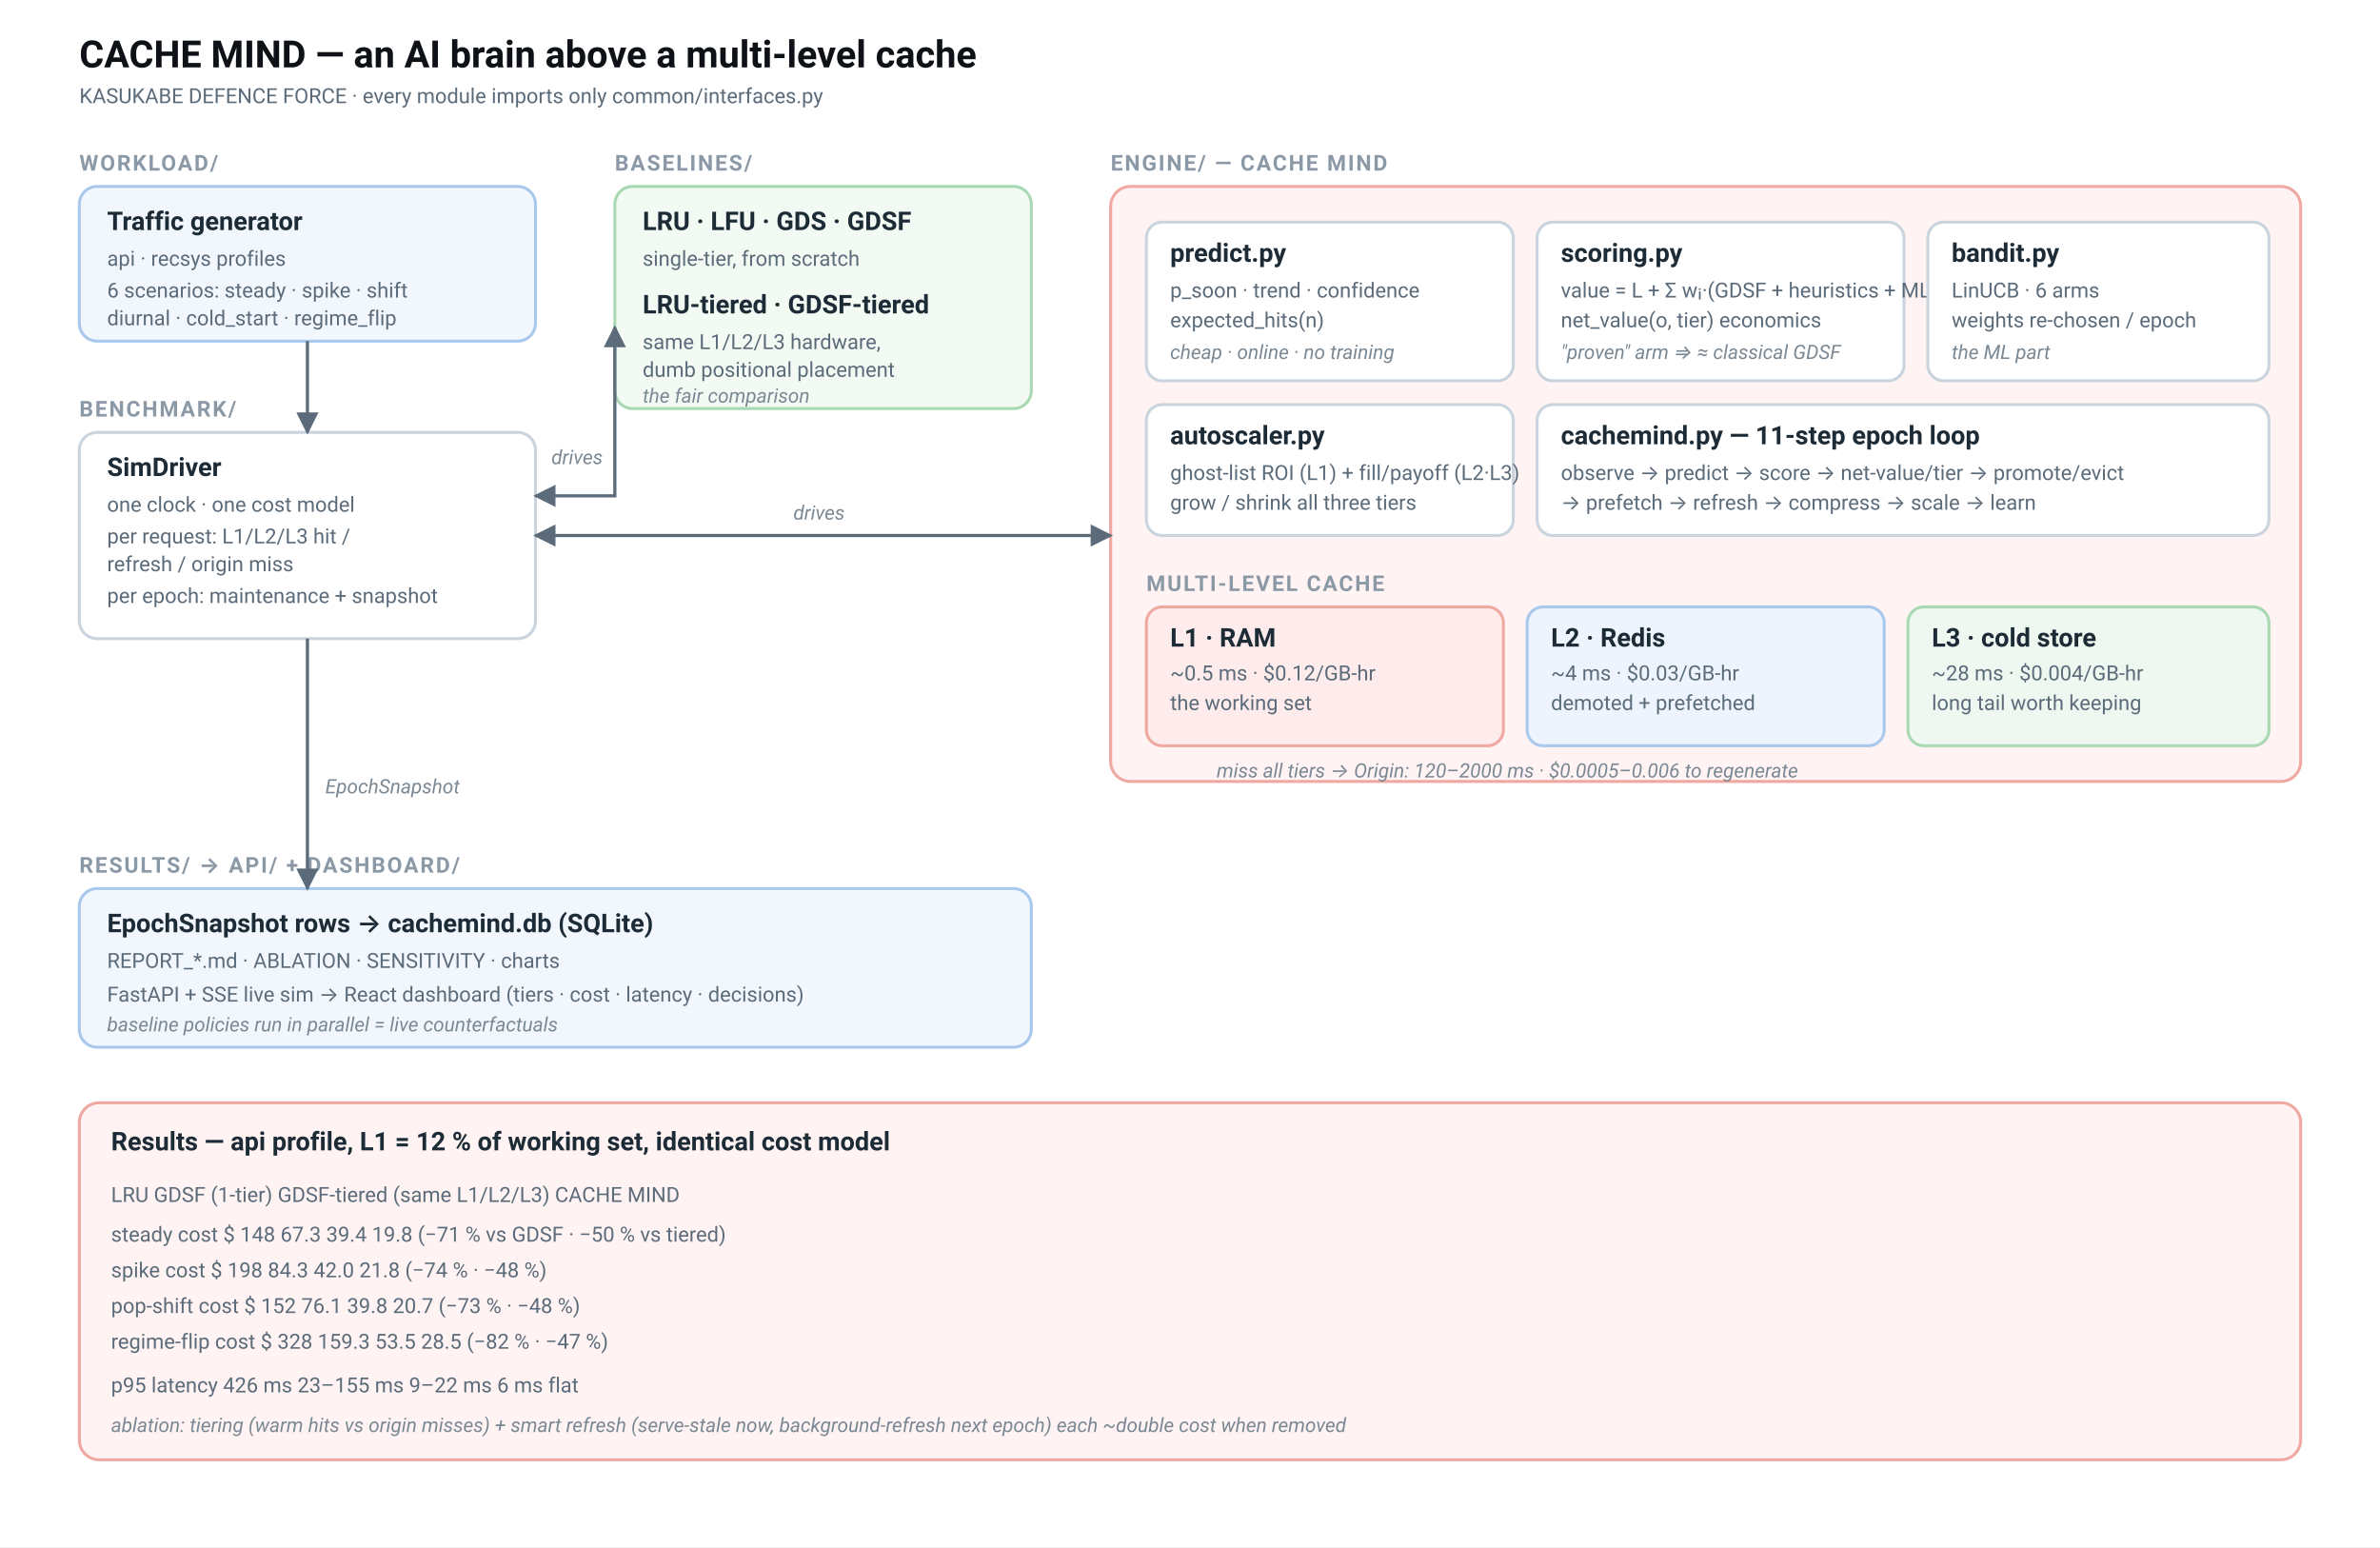
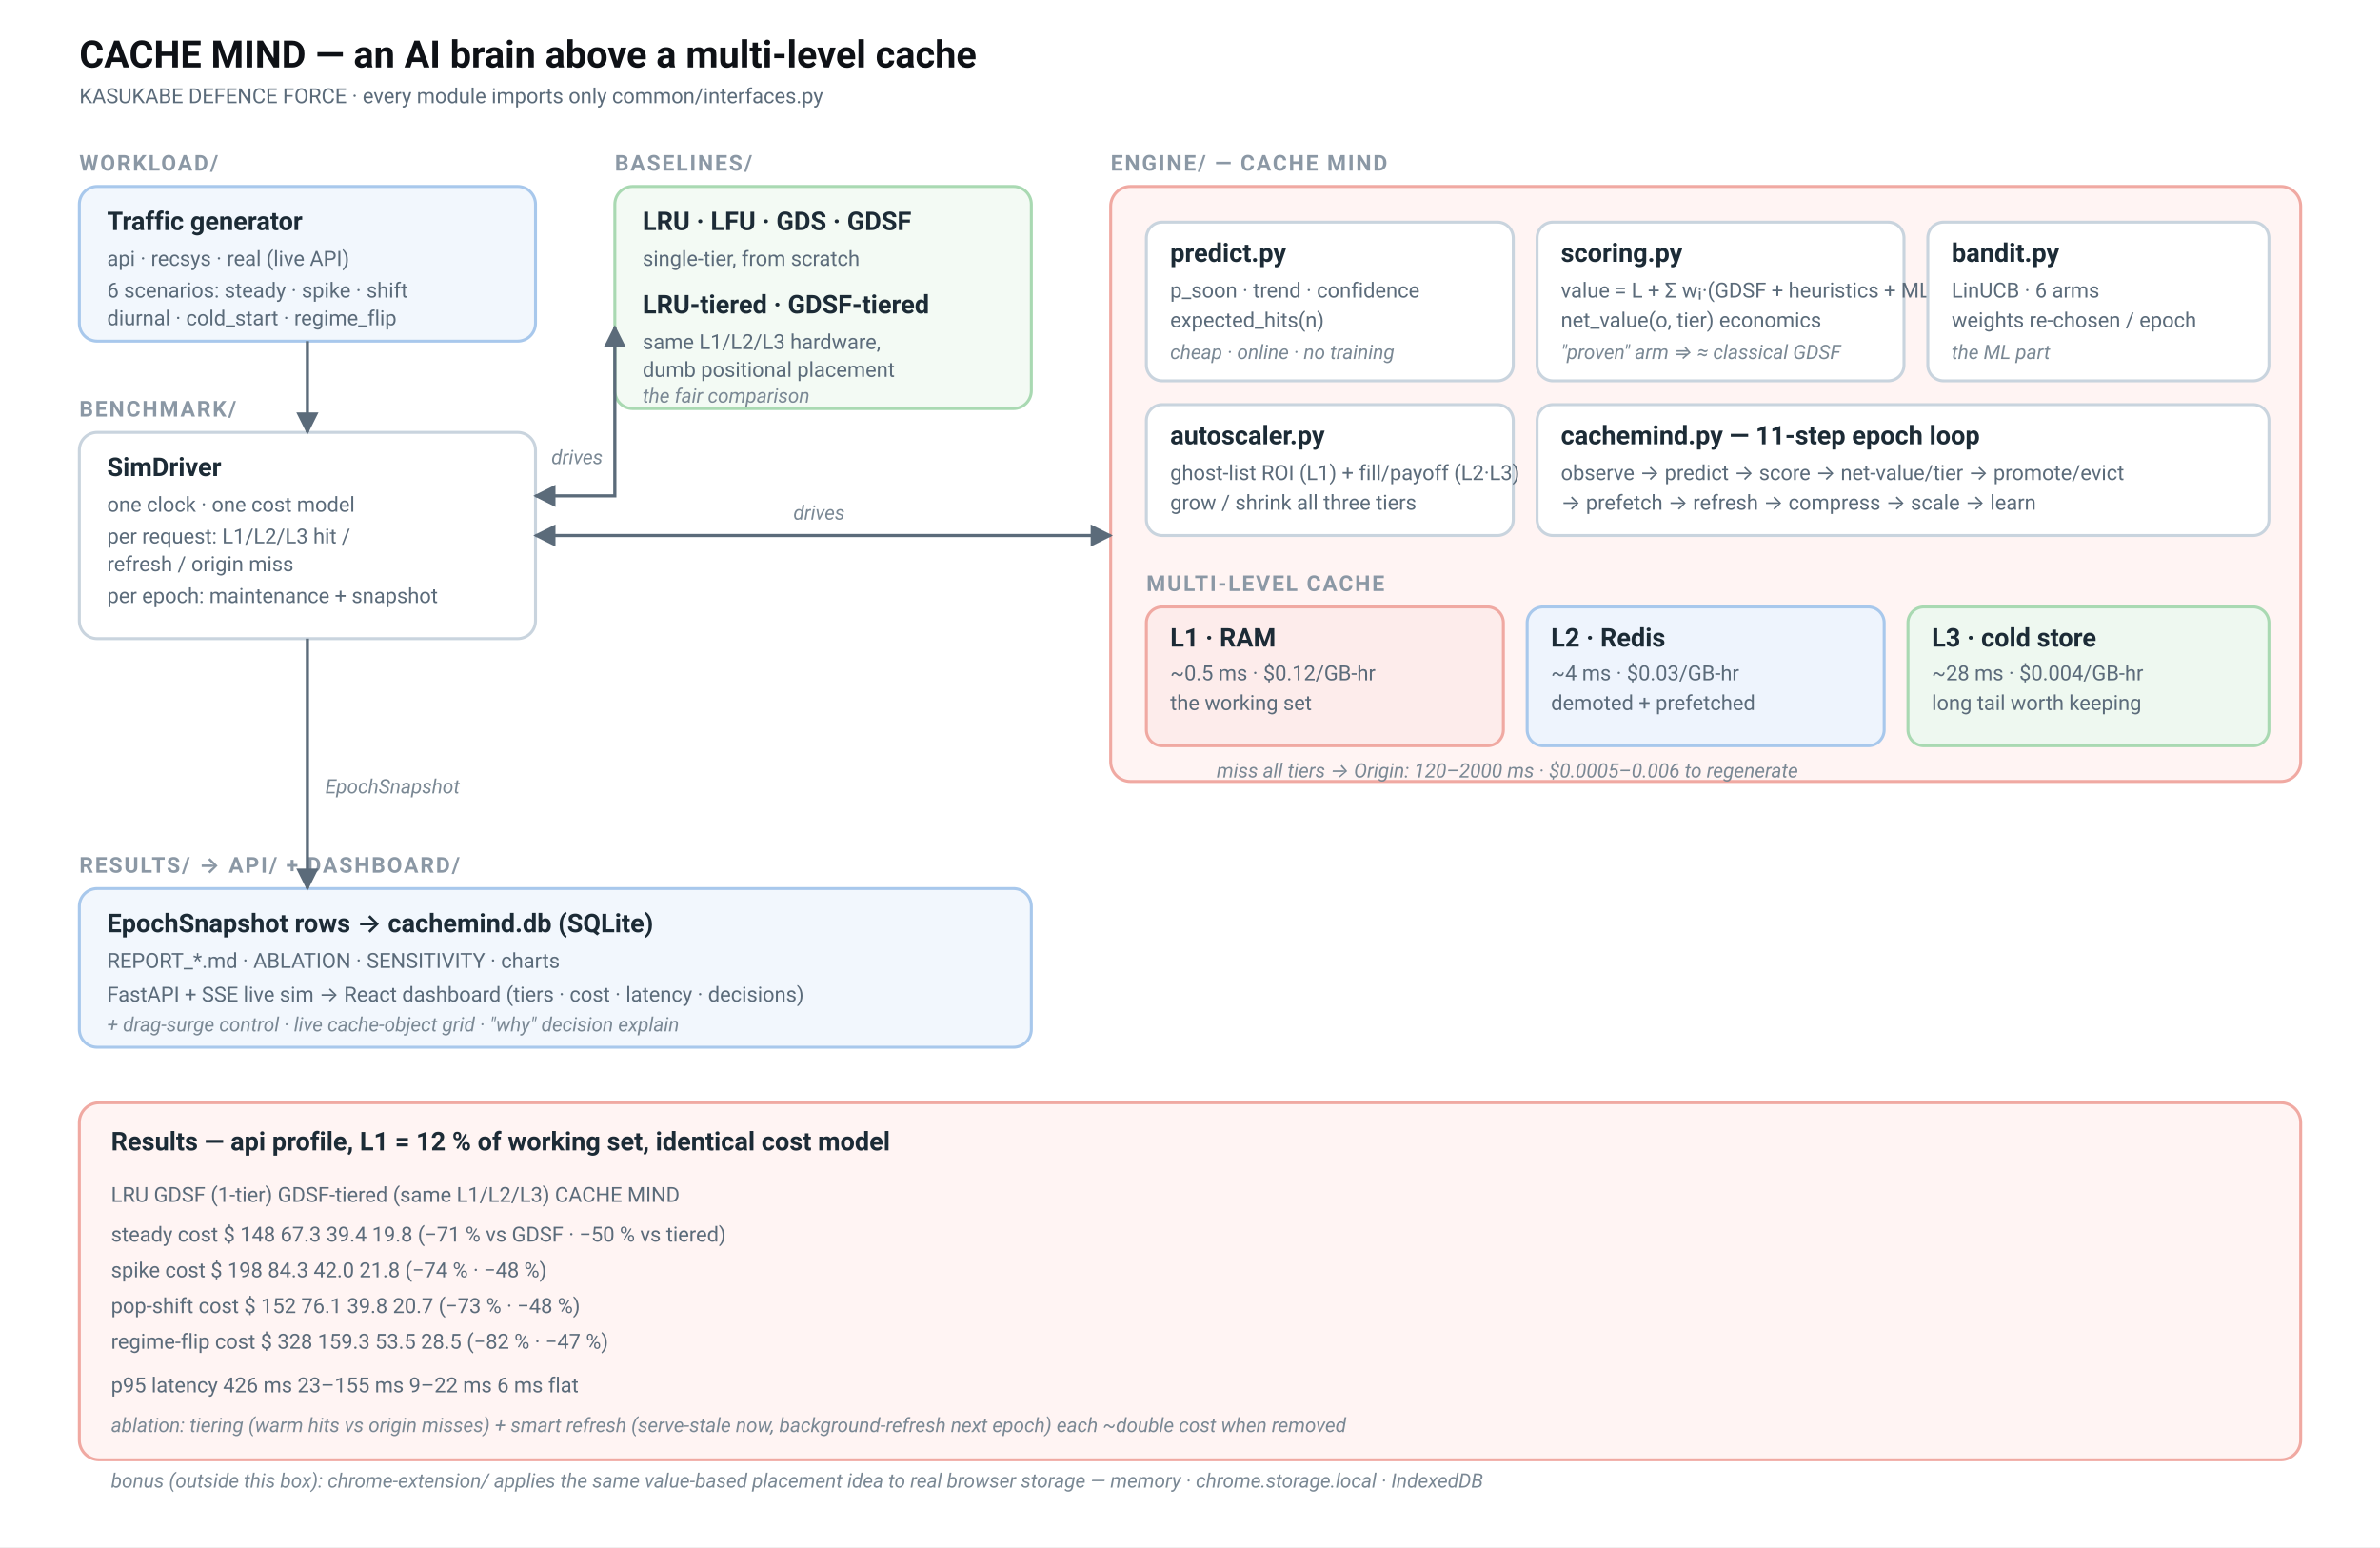
<svg xmlns="http://www.w3.org/2000/svg" viewBox="0 0 1200 780" font-family="ui-sans-serif,-apple-system,Segoe UI,Roboto,sans-serif">
  <defs>
    <marker id="a" viewBox="0 0 10 10" refX="9" refY="5" markerWidth="7" markerHeight="7" orient="auto-start-reverse">
      <path d="M0 0 L10 5 L0 10 z" fill="#5b6b7a" />
    </marker>
    <style>
      .box{fill:#fff;stroke:#c9d4de;stroke-width:1.5}
      .lbl{font-size:13px;fill:#1c2b36;font-weight:600}
      .sub{font-size:10.5px;fill:#5b6b7a}
      .grp{font-size:11px;fill:#8b98a5;font-weight:700;letter-spacing:.08em}
      .flow{stroke:#5b6b7a;stroke-width:1.6;fill:none;marker-end:url(#a)}
      .note{font-size:10px;fill:#7a8894;font-style:italic}
      .eng{fill:#fff4f3;stroke:#f0a9a2}
      .base{fill:#f3faf4;stroke:#a9d9b2}
      .data{fill:#f2f7fd;stroke:#a8c8ec}
      .l1{fill:#fdeceb;stroke:#f0a9a2}.l2{fill:#eef4fd;stroke:#a8c8ec}.l3{fill:#eef8f0;stroke:#a9d9b2}
    </style>
  </defs>
  <rect width="1200" height="780" fill="#ffffff" />
  <text x="40" y="34" font-size="19" font-weight="700" fill="#0e1116">CACHE MIND — an AI brain above a multi-level cache</text>
  <text x="40" y="52" class="sub">KASUKABE DEFENCE FORCE · every module imports only common/interfaces.py</text>
  <text x="40" y="86" class="grp">WORKLOAD/</text>
  <rect rx="9" class="box data" x="40" y="94" width="230" height="78" />
  <text x="54" y="116" class="lbl">Traffic generator</text>
-   <text x="54" y="134" class="sub">api · recsys profiles</text>
+   <text x="54" y="134" class="sub">api · recsys · real (live API)</text>
  <text x="54" y="150" class="sub">6 scenarios: steady · spike · shift</text>
  <text x="54" y="164" class="sub">diurnal · cold_start · regime_flip</text>
  <text x="40" y="210" class="grp">BENCHMARK/</text>
  <rect rx="9" class="box" x="40" y="218" width="230" height="104" />
  <text x="54" y="240" class="lbl">SimDriver</text>
  <text x="54" y="258" class="sub">one clock · one cost model</text>
  <text x="54" y="274" class="sub">per request: L1/L2/L3 hit /</text>
  <text x="54" y="288" class="sub">refresh / origin miss</text>
  <text x="54" y="304" class="sub">per epoch: maintenance + snapshot</text>
  <text x="310" y="86" class="grp">BASELINES/</text>
  <rect rx="9" class="box base" x="310" y="94" width="210" height="112" />
  <text x="324" y="116" class="lbl">LRU · LFU · GDS · GDSF</text>
  <text x="324" y="134" class="sub">single-tier, from scratch</text>
  <text x="324" y="158" class="lbl" font-size="12">LRU-tiered · GDSF-tiered</text>
  <text x="324" y="176" class="sub">same L1/L2/L3 hardware,</text>
  <text x="324" y="190" class="sub">dumb positional placement</text>
  <text x="324" y="203" class="note">the fair comparison</text>
  <text x="560" y="86" class="grp">ENGINE/ — CACHE MIND</text>
  <rect rx="10" class="box eng" x="560" y="94" width="600" height="300" />
  <rect rx="8" class="box" x="578" y="112" width="185" height="80" />
  <text x="590" y="132" class="lbl">predict.py</text>
  <text x="590" y="150" class="sub">p_soon · trend · confidence</text>
  <text x="590" y="165" class="sub">expected_hits(n)</text>
  <text x="590" y="181" class="note">cheap · online · no training</text>
  <rect rx="8" class="box" x="775" y="112" width="185" height="80" />
  <text x="787" y="132" class="lbl">scoring.py</text>
  <text x="787" y="150" class="sub">value = L + Σ wᵢ·(GDSF + heuristics + ML)</text>
  <text x="787" y="165" class="sub">net_value(o, tier) economics</text>
  <text x="787" y="181" class="note">"proven" arm ⇒ ≈ classical GDSF</text>
  <rect rx="8" class="box" x="972" y="112" width="172" height="80" />
  <text x="984" y="132" class="lbl">bandit.py</text>
  <text x="984" y="150" class="sub">LinUCB · 6 arms</text>
  <text x="984" y="165" class="sub">weights re-chosen / epoch</text>
  <text x="984" y="181" class="note">the ML part</text>
  <rect rx="8" class="box" x="578" y="204" width="185" height="66" />
  <text x="590" y="224" class="lbl">autoscaler.py</text>
  <text x="590" y="242" class="sub">ghost-list ROI (L1) + fill/payoff (L2·L3)</text>
  <text x="590" y="257" class="sub">grow / shrink all three tiers</text>
  <rect rx="8" class="box" x="775" y="204" width="369" height="66" />
  <text x="787" y="224" class="lbl">cachemind.py — 11-step epoch loop</text>
  <text x="787" y="242" class="sub">observe → predict → score → net-value/tier → promote/evict</text>
  <text x="787" y="257" class="sub">→ prefetch → refresh → compress → scale → learn</text>
  <text x="578" y="298" class="grp">MULTI-LEVEL CACHE</text>
  <rect rx="8" class="box l1" x="578" y="306" width="180" height="70" />
  <text x="590" y="326" class="lbl">L1 · RAM</text>
  <text x="590" y="343" class="sub">~0.5 ms · $0.12/GB-hr</text>
  <text x="590" y="358" class="sub">the working set</text>
  <rect rx="8" class="box l2" x="770" y="306" width="180" height="70" />
  <text x="782" y="326" class="lbl">L2 · Redis</text>
  <text x="782" y="343" class="sub">~4 ms · $0.03/GB-hr</text>
  <text x="782" y="358" class="sub">demoted + prefetched</text>
  <rect rx="8" class="box l3" x="962" y="306" width="182" height="70" />
  <text x="974" y="326" class="lbl">L3 · cold store</text>
  <text x="974" y="343" class="sub">~28 ms · $0.004/GB-hr</text>
  <text x="974" y="358" class="sub">long tail worth keeping</text>
  <text x="760" y="392" class="note" text-anchor="middle">miss all tiers → Origin: 120–2000 ms · $0.0005–0.006 to regenerate</text>
  <text x="40" y="440" class="grp">RESULTS/  →  API/ + DASHBOARD/</text>
  <rect rx="9" class="box data" x="40" y="448" width="480" height="80" />
  <text x="54" y="470" class="lbl">EpochSnapshot rows → cachemind.db (SQLite)</text>
  <text x="54" y="488" class="sub">REPORT_*.md · ABLATION · SENSITIVITY · charts</text>
  <text x="54" y="505" class="sub">FastAPI + SSE live sim → React dashboard (tiers · cost · latency · decisions)</text>
-   <text x="54" y="520" class="note">baseline policies run in parallel = live counterfactuals</text>
+   <text x="54" y="520" class="note">+ drag-surge control · live cache-object grid · "why" decision explain</text>
  <rect rx="10" class="box eng" x="40" y="556" width="1120" height="180" />
  <text x="56" y="580" class="lbl">Results — api profile, L1 = 12 % of working set, identical cost model</text>
  <text x="56" y="606" class="sub">                    LRU     GDSF (1-tier)   GDSF-tiered (same L1/L2/L3)   CACHE MIND</text>
  <text x="56" y="626" class="sub">  steady      cost $  148       67.3             39.4                        19.8    (−71 % vs GDSF · −50 % vs tiered)</text>
  <text x="56" y="644" class="sub">  spike       cost $  198       84.3             42.0                        21.8    (−74 % · −48 %)</text>
  <text x="56" y="662" class="sub">  pop-shift   cost $  152       76.1             39.8                        20.7    (−73 % · −48 %)</text>
  <text x="56" y="680" class="sub">  regime-flip cost $  328      159.3             53.5                        28.5    (−82 % · −47 %)</text>
  <text x="56" y="702" class="sub">  p95 latency       426 ms   23–155 ms         9–22 ms                    6 ms flat</text>
  <text x="56" y="722" class="note">ablation: tiering (warm hits vs origin misses) + smart refresh (serve-stale now, background-refresh next epoch) each ~double cost when removed</text>
+   <text x="56" y="750" class="note">bonus (outside this box): chrome-extension/ applies the same value-based placement idea to real browser storage — memory · chrome.storage.local · IndexedDB</text>
  <path class="flow" d="M155 172 L155 218" />
  <path class="flow" d="M270 250 L310 250 L310 165" marker-start="url(#a)" />
  <text x="278" y="234" class="note">drives</text>
  <path class="flow" d="M270 270 L560 270" marker-start="url(#a)" />
  <text x="400" y="262" class="note">drives</text>
  <path class="flow" d="M155 322 L155 448" />
  <text x="164" y="400" class="note">EpochSnapshot</text>
</svg>
